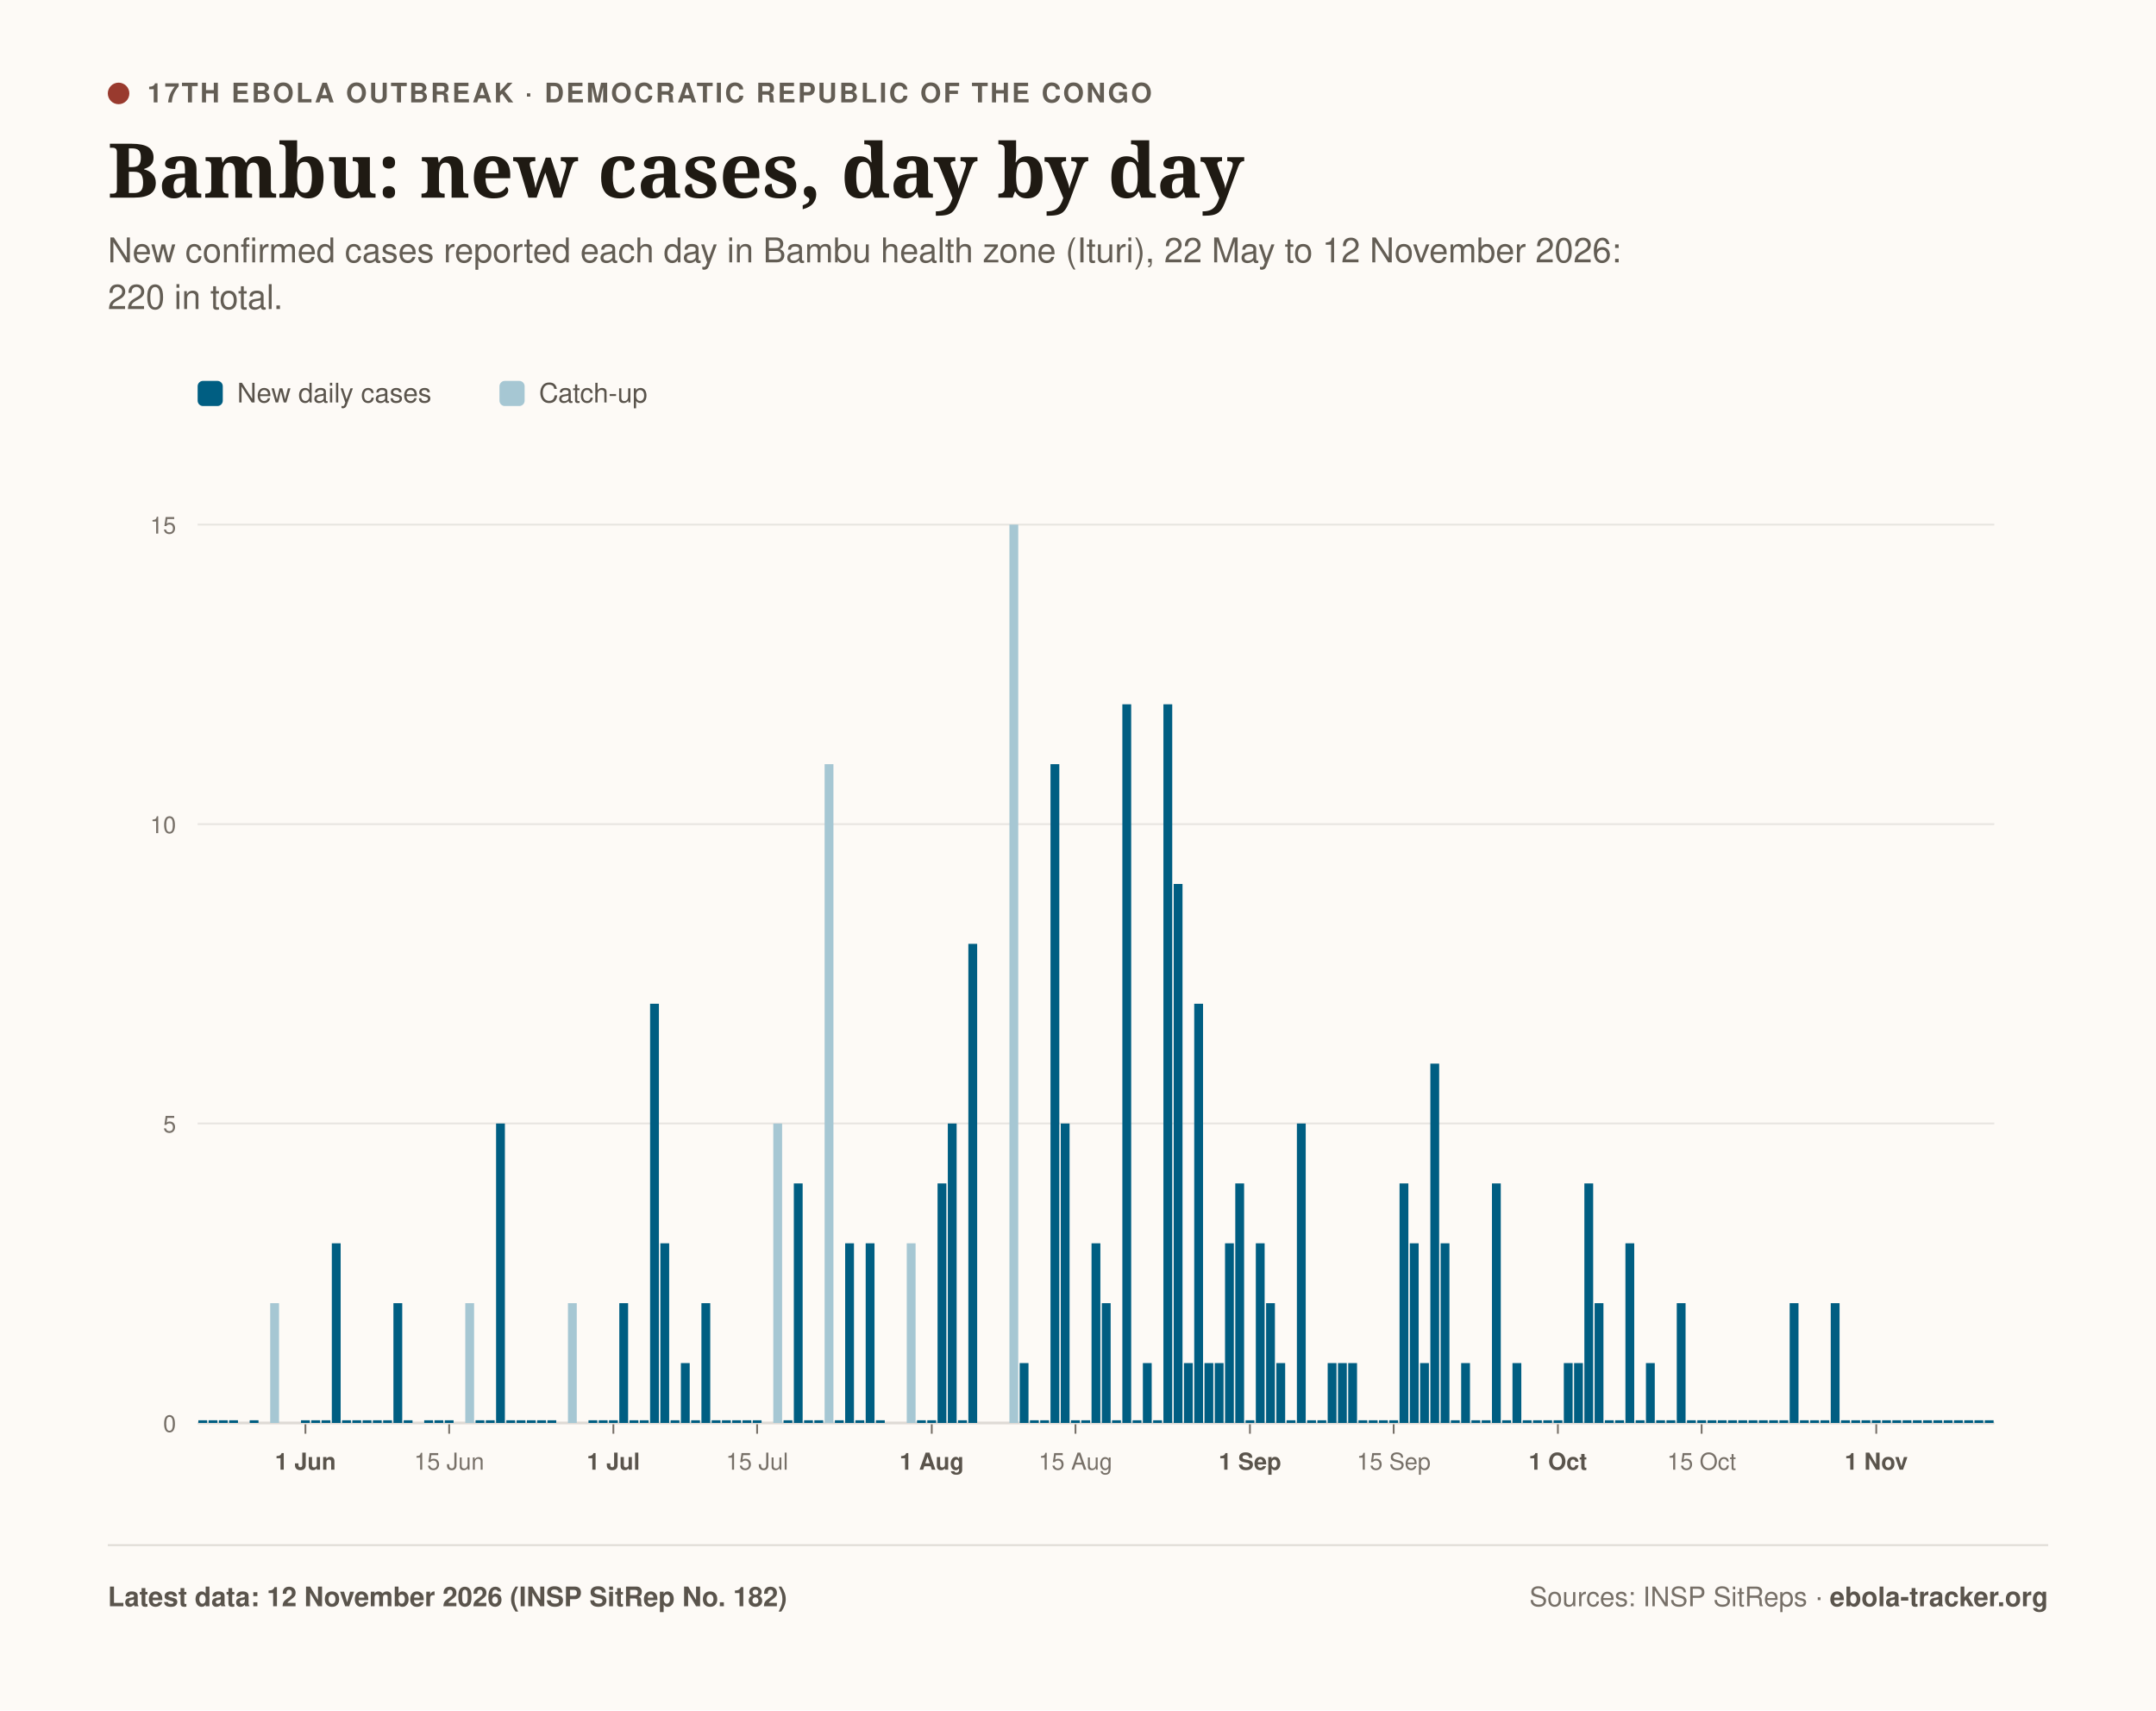
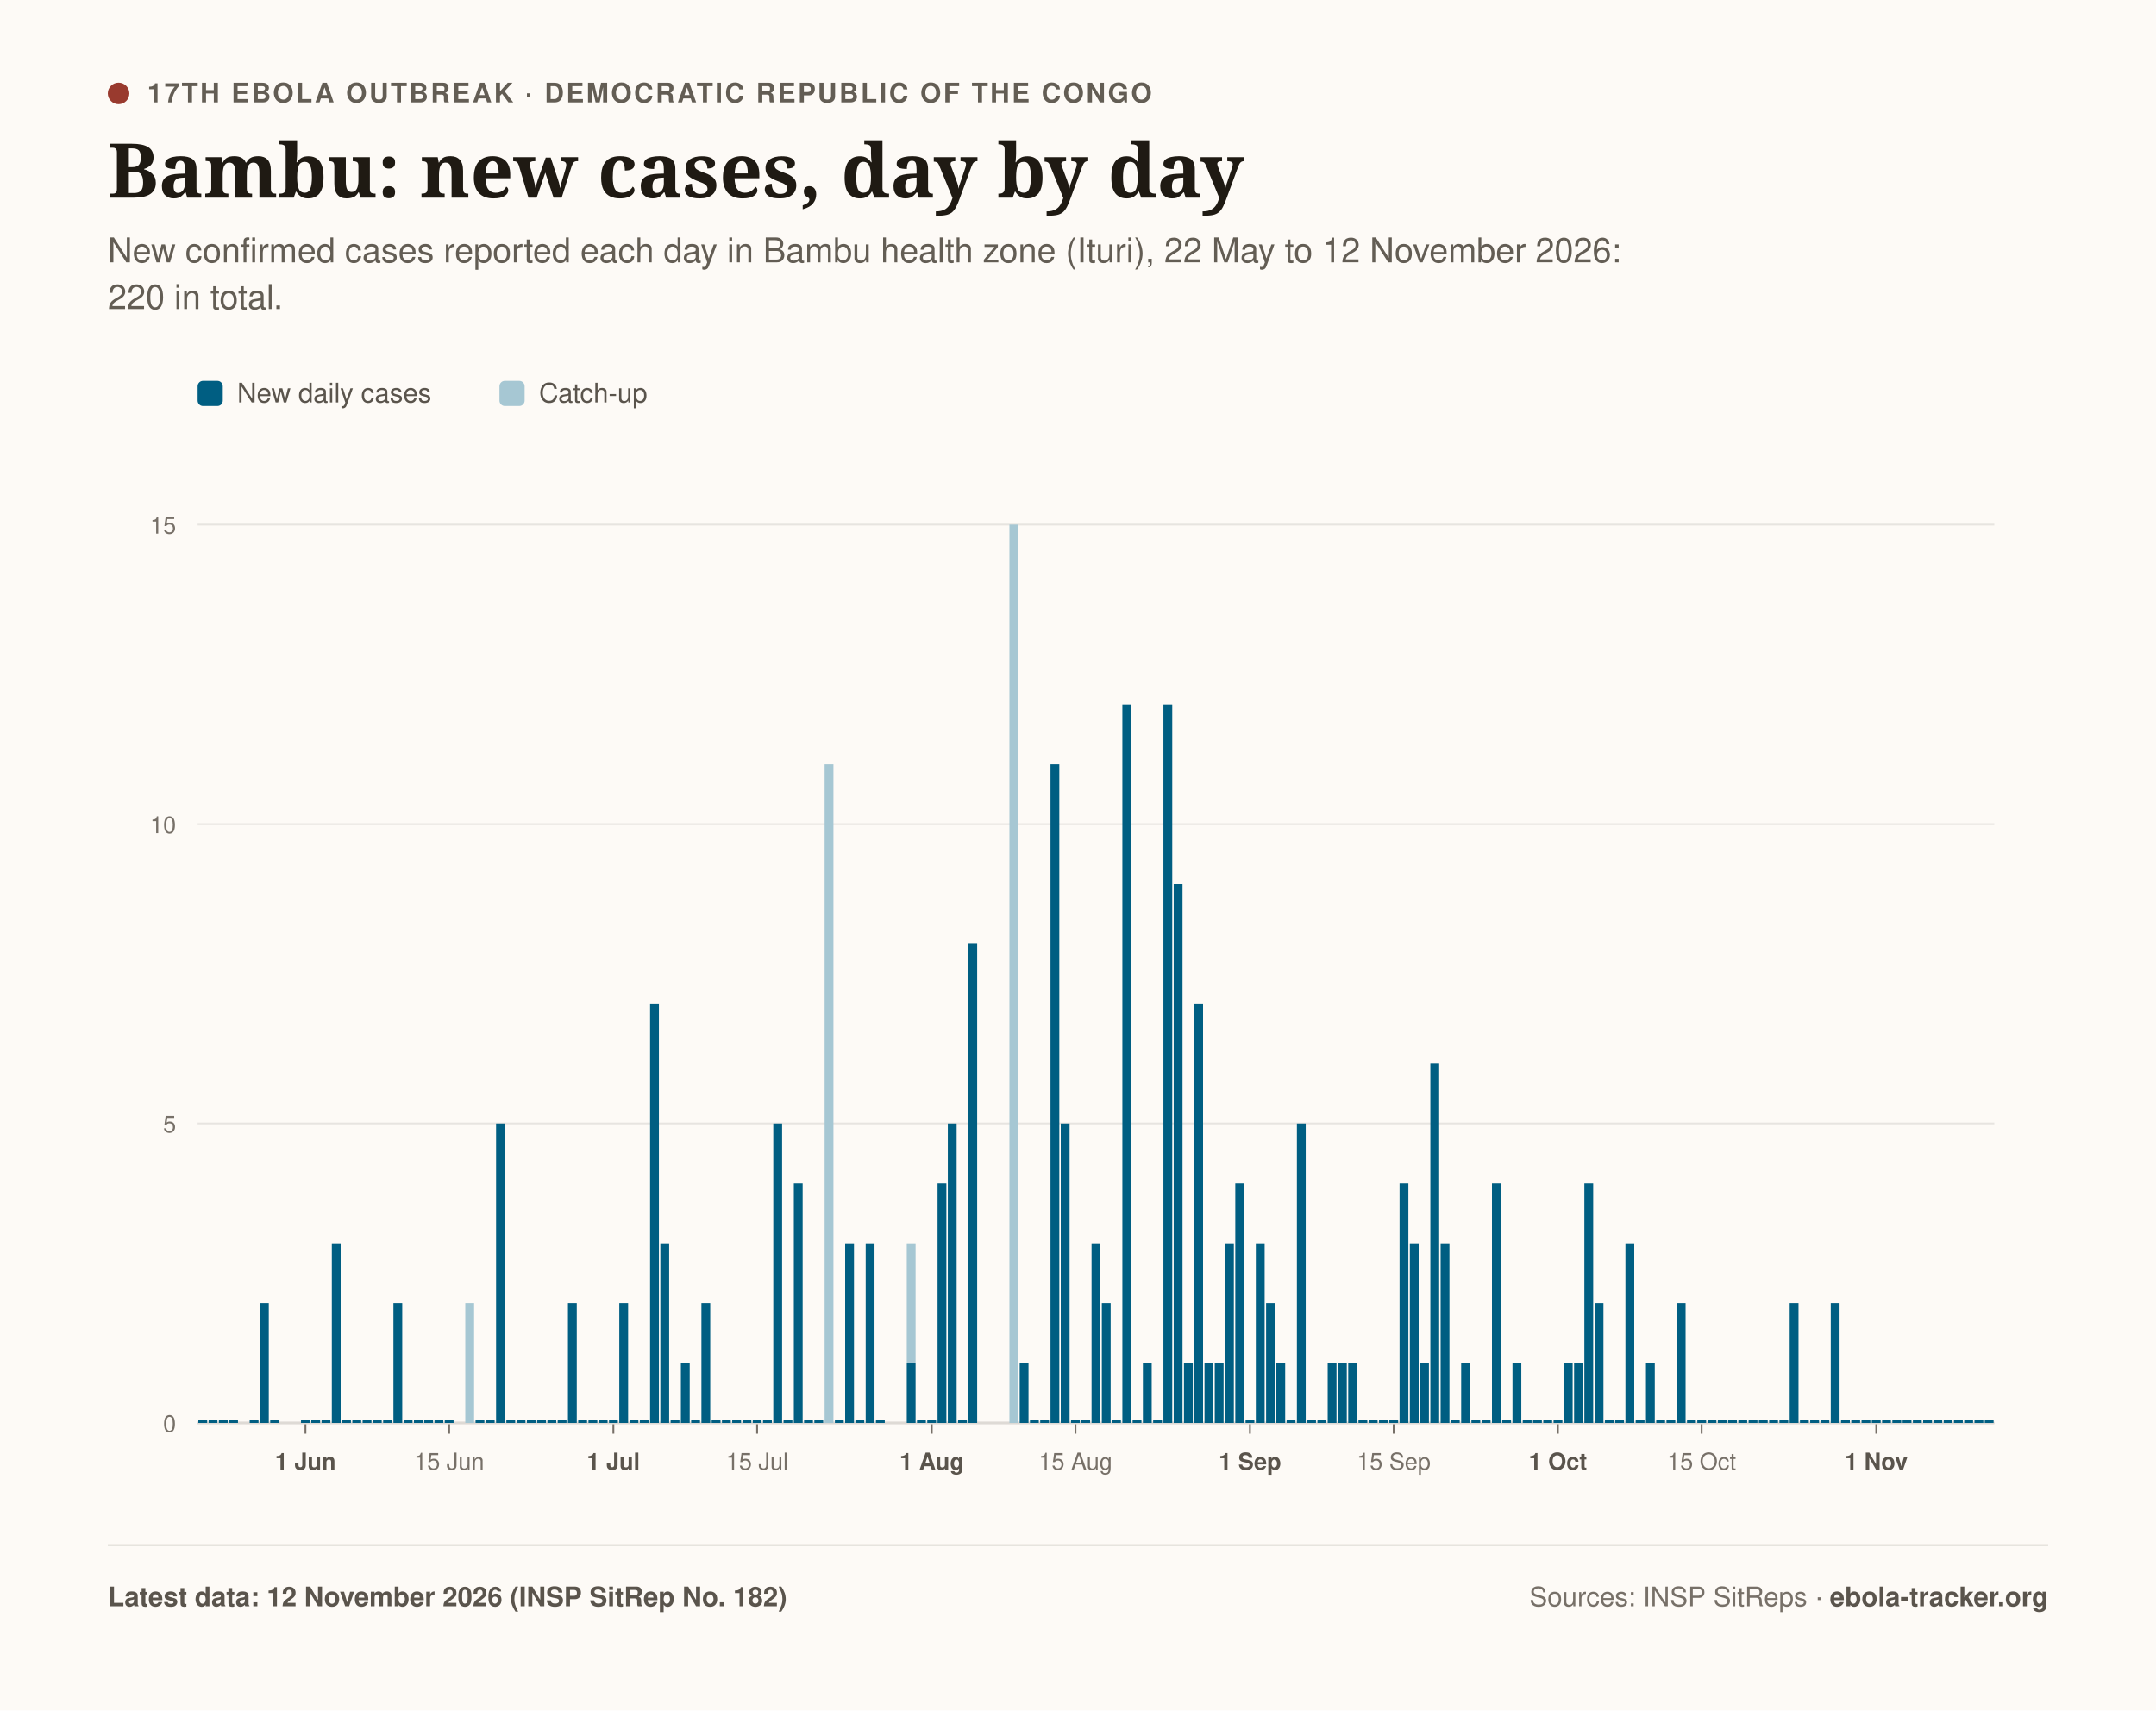
<svg xmlns="http://www.w3.org/2000/svg" viewBox="0 0 1200 952" role="img" aria-label="Bambu: new cases, day by day. New confirmed cases reported each day in Bambu health zone (Ituri), 22 May to 12 November 2026: 220 in total.">
  <rect width="1200" height="952" fill="#FDFAF6" />
  <circle cx="66" cy="52" r="6" fill="#993A2E" />
  <text x="82.0" y="57.0" font-family="'Public Sans',Helvetica,Arial,sans-serif" font-size="15" font-weight="700" fill="#635D54" text-anchor="start" letter-spacing=".08em">17TH EBOLA OUTBREAK · DEMOCRATIC REPUBLIC OF THE CONGO</text>
  <text x="60.0" y="110.0" font-family="'Source Serif 4',Georgia,serif" font-size="42" font-weight="600" fill="#1F1A13" text-anchor="start">Bambu: new cases, day by day</text>
  <text x="60.0" y="146.0" font-family="'Public Sans',Helvetica,Arial,sans-serif" font-size="19" font-weight="400" fill="#635D54" text-anchor="start">New confirmed cases reported each day in Bambu health zone (Ituri), 22 May to 12 November 2026:</text>
  <text x="60.0" y="172.0" font-family="'Public Sans',Helvetica,Arial,sans-serif" font-size="19" font-weight="400" fill="#635D54" text-anchor="start">220 in total.</text>
  <rect x="110" y="212" width="14" height="14" rx="3" fill="#005E82" />
  <text x="132.0" y="224.0" font-family="'Public Sans',Helvetica,Arial,sans-serif" font-size="15" font-weight="400" fill="#5A544C" text-anchor="start">New daily cases</text>
  <rect x="278" y="212" width="14" height="14" rx="3" fill="#a6c7d3" />
  <text x="300.0" y="224.0" font-family="'Public Sans',Helvetica,Arial,sans-serif" font-size="15" font-weight="400" fill="#5A544C" text-anchor="start">Catch-up</text>
  <line x1="110" x2="1110" y1="792.0" y2="792.0" stroke="#E7E4E0" />
  <text x="98.0" y="797.0" font-family="'Public Sans',Helvetica,Arial,sans-serif" font-size="13" font-weight="400" fill="#777068" text-anchor="end">0</text>
  <line x1="110" x2="1110" y1="625.3" y2="625.3" stroke="#E7E4E0" />
  <text x="98.0" y="630.3" font-family="'Public Sans',Helvetica,Arial,sans-serif" font-size="13" font-weight="400" fill="#777068" text-anchor="end">5</text>
  <line x1="110" x2="1110" y1="458.7" y2="458.7" stroke="#E7E4E0" />
  <text x="98.0" y="463.7" font-family="'Public Sans',Helvetica,Arial,sans-serif" font-size="13" font-weight="400" fill="#777068" text-anchor="end">10</text>
  <line x1="110" x2="1110" y1="292.0" y2="292.0" stroke="#E7E4E0" />
  <text x="98.0" y="297.0" font-family="'Public Sans',Helvetica,Arial,sans-serif" font-size="13" font-weight="400" fill="#777068" text-anchor="end">15</text>
  <line x1="170.0" x2="170.0" y1="792" y2="798" stroke="#777068" />
  <text x="170.0" y="818.0" font-family="'Public Sans',Helvetica,Arial,sans-serif" font-size="13" font-weight="600" fill="#5A544C" text-anchor="middle">1 Jun</text>
  <line x1="250.0" x2="250.0" y1="792" y2="798" stroke="#777068" />
  <text x="250.0" y="818.0" font-family="'Public Sans',Helvetica,Arial,sans-serif" font-size="13" font-weight="400" fill="#777068" text-anchor="middle">15 Jun</text>
  <line x1="341.4" x2="341.4" y1="792" y2="798" stroke="#777068" />
  <text x="341.4" y="818.0" font-family="'Public Sans',Helvetica,Arial,sans-serif" font-size="13" font-weight="600" fill="#5A544C" text-anchor="middle">1 Jul</text>
  <line x1="421.4" x2="421.4" y1="792" y2="798" stroke="#777068" />
  <text x="421.4" y="818.0" font-family="'Public Sans',Helvetica,Arial,sans-serif" font-size="13" font-weight="400" fill="#777068" text-anchor="middle">15 Jul</text>
  <line x1="518.6" x2="518.6" y1="792" y2="798" stroke="#777068" />
  <text x="518.6" y="818.0" font-family="'Public Sans',Helvetica,Arial,sans-serif" font-size="13" font-weight="600" fill="#5A544C" text-anchor="middle">1 Aug</text>
  <line x1="598.6" x2="598.6" y1="792" y2="798" stroke="#777068" />
  <text x="598.6" y="818.0" font-family="'Public Sans',Helvetica,Arial,sans-serif" font-size="13" font-weight="400" fill="#777068" text-anchor="middle">15 Aug</text>
  <line x1="695.7" x2="695.7" y1="792" y2="798" stroke="#777068" />
  <text x="695.7" y="818.0" font-family="'Public Sans',Helvetica,Arial,sans-serif" font-size="13" font-weight="600" fill="#5A544C" text-anchor="middle">1 Sep</text>
  <line x1="775.7" x2="775.7" y1="792" y2="798" stroke="#777068" />
  <text x="775.7" y="818.0" font-family="'Public Sans',Helvetica,Arial,sans-serif" font-size="13" font-weight="400" fill="#777068" text-anchor="middle">15 Sep</text>
  <line x1="867.1" x2="867.1" y1="792" y2="798" stroke="#777068" />
  <text x="867.1" y="818.0" font-family="'Public Sans',Helvetica,Arial,sans-serif" font-size="13" font-weight="600" fill="#5A544C" text-anchor="middle">1 Oct</text>
  <line x1="947.1" x2="947.1" y1="792" y2="798" stroke="#777068" />
  <text x="947.1" y="818.0" font-family="'Public Sans',Helvetica,Arial,sans-serif" font-size="13" font-weight="400" fill="#777068" text-anchor="middle">15 Oct</text>
  <line x1="1044.3" x2="1044.3" y1="792" y2="798" stroke="#777068" />
  <text x="1044.3" y="818.0" font-family="'Public Sans',Helvetica,Arial,sans-serif" font-size="13" font-weight="600" fill="#5A544C" text-anchor="middle">1 Nov</text>
  <line x1="110" x2="1110" y1="792" y2="792" stroke="#DEDAD5" stroke-width="1.5" />
  <rect x="110.40" y="790.50" width="4.91" height="1.50" fill="#005E82" />
  <rect x="116.11" y="790.50" width="4.91" height="1.50" fill="#005E82" />
  <rect x="121.83" y="790.50" width="4.91" height="1.50" fill="#005E82" />
  <rect x="127.54" y="790.50" width="4.91" height="1.50" fill="#005E82" />
  <rect x="138.97" y="790.50" width="4.91" height="1.50" fill="#005E82" />
-   <rect x="150.40" y="725.33" width="4.91" height="66.67" fill="#a6c7d3" />
+   <rect x="144.69" y="725.33" width="4.91" height="66.67" fill="#005E82" />
+   <rect x="150.40" y="790.50" width="4.91" height="1.50" fill="#005E82" />
  <rect x="167.54" y="790.50" width="4.91" height="1.50" fill="#005E82" />
  <rect x="173.26" y="790.50" width="4.91" height="1.50" fill="#005E82" />
  <rect x="178.97" y="790.50" width="4.91" height="1.50" fill="#005E82" />
  <rect x="184.69" y="692.00" width="4.91" height="100.00" fill="#005E82" />
  <rect x="190.40" y="790.50" width="4.91" height="1.50" fill="#005E82" />
  <rect x="196.11" y="790.50" width="4.91" height="1.50" fill="#005E82" />
  <rect x="201.83" y="790.50" width="4.91" height="1.50" fill="#005E82" />
  <rect x="207.54" y="790.50" width="4.91" height="1.50" fill="#005E82" />
  <rect x="213.26" y="790.50" width="4.91" height="1.50" fill="#005E82" />
  <rect x="218.97" y="725.33" width="4.91" height="66.67" fill="#005E82" />
  <rect x="224.69" y="790.50" width="4.91" height="1.50" fill="#005E82" />
+   <rect x="230.40" y="790.50" width="4.91" height="1.50" fill="#005E82" />
  <rect x="236.11" y="790.50" width="4.91" height="1.50" fill="#005E82" />
  <rect x="241.83" y="790.50" width="4.91" height="1.50" fill="#005E82" />
  <rect x="247.54" y="790.50" width="4.91" height="1.50" fill="#005E82" />
  <rect x="258.97" y="725.33" width="4.91" height="66.67" fill="#a6c7d3" />
  <rect x="264.69" y="790.50" width="4.91" height="1.50" fill="#005E82" />
  <rect x="270.40" y="790.50" width="4.91" height="1.50" fill="#005E82" />
  <rect x="276.11" y="625.33" width="4.91" height="166.67" fill="#005E82" />
  <rect x="281.83" y="790.50" width="4.91" height="1.50" fill="#005E82" />
  <rect x="287.54" y="790.50" width="4.91" height="1.50" fill="#005E82" />
  <rect x="293.26" y="790.50" width="4.91" height="1.50" fill="#005E82" />
  <rect x="298.97" y="790.50" width="4.91" height="1.50" fill="#005E82" />
  <rect x="304.69" y="790.50" width="4.91" height="1.50" fill="#005E82" />
-   <rect x="316.11" y="725.33" width="4.91" height="66.67" fill="#a6c7d3" />
+   <rect x="310.40" y="790.50" width="4.91" height="1.50" fill="#005E82" />
+   <rect x="316.11" y="725.33" width="4.91" height="66.67" fill="#005E82" />
+   <rect x="321.83" y="790.50" width="4.91" height="1.50" fill="#005E82" />
  <rect x="327.54" y="790.50" width="4.91" height="1.50" fill="#005E82" />
  <rect x="333.26" y="790.50" width="4.91" height="1.50" fill="#005E82" />
  <rect x="338.97" y="790.50" width="4.91" height="1.50" fill="#005E82" />
  <rect x="344.69" y="725.33" width="4.91" height="66.67" fill="#005E82" />
  <rect x="350.40" y="790.50" width="4.91" height="1.50" fill="#005E82" />
  <rect x="356.11" y="790.50" width="4.91" height="1.50" fill="#005E82" />
  <rect x="361.83" y="558.67" width="4.91" height="233.33" fill="#005E82" />
  <rect x="367.54" y="692.00" width="4.91" height="100.00" fill="#005E82" />
  <rect x="373.26" y="790.50" width="4.91" height="1.50" fill="#005E82" />
  <rect x="378.97" y="758.67" width="4.91" height="33.33" fill="#005E82" />
  <rect x="384.69" y="790.50" width="4.91" height="1.50" fill="#005E82" />
  <rect x="390.40" y="725.33" width="4.91" height="66.67" fill="#005E82" />
  <rect x="396.11" y="790.50" width="4.91" height="1.50" fill="#005E82" />
  <rect x="401.83" y="790.50" width="4.91" height="1.50" fill="#005E82" />
  <rect x="407.54" y="790.50" width="4.91" height="1.50" fill="#005E82" />
  <rect x="413.26" y="790.50" width="4.91" height="1.50" fill="#005E82" />
  <rect x="418.97" y="790.50" width="4.91" height="1.50" fill="#005E82" />
-   <rect x="430.40" y="625.33" width="4.91" height="166.67" fill="#a6c7d3" />
+   <rect x="424.69" y="790.50" width="4.91" height="1.50" fill="#005E82" />
+   <rect x="430.40" y="625.33" width="4.91" height="166.67" fill="#005E82" />
  <rect x="436.11" y="790.50" width="4.91" height="1.50" fill="#005E82" />
  <rect x="441.83" y="658.67" width="4.91" height="133.33" fill="#005E82" />
  <rect x="447.54" y="790.50" width="4.91" height="1.50" fill="#005E82" />
  <rect x="453.26" y="790.50" width="4.91" height="1.50" fill="#005E82" />
  <rect x="458.97" y="425.33" width="4.91" height="366.67" fill="#a6c7d3" />
  <rect x="464.69" y="790.50" width="4.91" height="1.50" fill="#005E82" />
  <rect x="470.40" y="692.00" width="4.91" height="100.00" fill="#005E82" />
  <rect x="476.11" y="790.50" width="4.91" height="1.50" fill="#005E82" />
  <rect x="481.83" y="692.00" width="4.91" height="100.00" fill="#005E82" />
  <rect x="487.54" y="790.50" width="4.91" height="1.50" fill="#005E82" />
-   <rect x="504.69" y="692.00" width="4.91" height="100.00" fill="#a6c7d3" />
+   <rect x="504.69" y="758.67" width="4.91" height="33.33" fill="#005E82" />
+   <rect x="504.69" y="692.00" width="4.91" height="66.67" fill="#a6c7d3" />
  <rect x="510.40" y="790.50" width="4.91" height="1.50" fill="#005E82" />
  <rect x="516.11" y="790.50" width="4.91" height="1.50" fill="#005E82" />
  <rect x="521.83" y="658.67" width="4.91" height="133.33" fill="#005E82" />
  <rect x="527.54" y="625.33" width="4.91" height="166.67" fill="#005E82" />
  <rect x="533.26" y="790.50" width="4.91" height="1.50" fill="#005E82" />
  <rect x="538.97" y="525.33" width="4.91" height="266.67" fill="#005E82" />
  <rect x="561.83" y="292.00" width="4.91" height="500.00" fill="#a6c7d3" />
  <rect x="567.54" y="758.67" width="4.91" height="33.33" fill="#005E82" />
  <rect x="573.26" y="790.50" width="4.91" height="1.50" fill="#005E82" />
  <rect x="578.97" y="790.50" width="4.91" height="1.50" fill="#005E82" />
  <rect x="584.69" y="425.33" width="4.91" height="366.67" fill="#005E82" />
  <rect x="590.40" y="625.33" width="4.91" height="166.67" fill="#005E82" />
  <rect x="596.11" y="790.50" width="4.91" height="1.50" fill="#005E82" />
  <rect x="601.83" y="790.50" width="4.91" height="1.50" fill="#005E82" />
  <rect x="607.54" y="692.00" width="4.91" height="100.00" fill="#005E82" />
  <rect x="613.26" y="725.33" width="4.91" height="66.67" fill="#005E82" />
  <rect x="618.97" y="790.50" width="4.91" height="1.50" fill="#005E82" />
  <rect x="624.69" y="392.00" width="4.91" height="400.00" fill="#005E82" />
  <rect x="630.40" y="790.50" width="4.91" height="1.50" fill="#005E82" />
  <rect x="636.11" y="758.67" width="4.91" height="33.33" fill="#005E82" />
  <rect x="641.83" y="790.50" width="4.91" height="1.50" fill="#005E82" />
  <rect x="647.54" y="392.00" width="4.91" height="400.00" fill="#005E82" />
  <rect x="653.26" y="492.00" width="4.91" height="300.00" fill="#005E82" />
  <rect x="658.97" y="758.67" width="4.91" height="33.33" fill="#005E82" />
  <rect x="664.69" y="558.67" width="4.91" height="233.33" fill="#005E82" />
  <rect x="670.40" y="758.67" width="4.91" height="33.33" fill="#005E82" />
  <rect x="676.11" y="758.67" width="4.91" height="33.33" fill="#005E82" />
  <rect x="681.83" y="692.00" width="4.91" height="100.00" fill="#005E82" />
  <rect x="687.54" y="658.67" width="4.91" height="133.33" fill="#005E82" />
  <rect x="693.26" y="790.50" width="4.91" height="1.50" fill="#005E82" />
  <rect x="698.97" y="692.00" width="4.91" height="100.00" fill="#005E82" />
  <rect x="704.69" y="725.33" width="4.91" height="66.67" fill="#005E82" />
  <rect x="710.40" y="758.67" width="4.91" height="33.33" fill="#005E82" />
  <rect x="716.11" y="790.50" width="4.91" height="1.50" fill="#005E82" />
  <rect x="721.83" y="625.33" width="4.91" height="166.67" fill="#005E82" />
  <rect x="727.54" y="790.50" width="4.91" height="1.50" fill="#005E82" />
  <rect x="733.26" y="790.50" width="4.91" height="1.50" fill="#005E82" />
  <rect x="738.97" y="758.67" width="4.91" height="33.33" fill="#005E82" />
  <rect x="744.69" y="758.67" width="4.91" height="33.33" fill="#005E82" />
  <rect x="750.40" y="758.67" width="4.91" height="33.33" fill="#005E82" />
  <rect x="756.11" y="790.50" width="4.91" height="1.50" fill="#005E82" />
  <rect x="761.83" y="790.50" width="4.91" height="1.50" fill="#005E82" />
  <rect x="767.54" y="790.50" width="4.91" height="1.50" fill="#005E82" />
  <rect x="773.26" y="790.50" width="4.91" height="1.50" fill="#005E82" />
  <rect x="778.97" y="658.67" width="4.91" height="133.33" fill="#005E82" />
  <rect x="784.69" y="692.00" width="4.91" height="100.00" fill="#005E82" />
  <rect x="790.40" y="758.67" width="4.91" height="33.33" fill="#005E82" />
  <rect x="796.11" y="592.00" width="4.91" height="200.00" fill="#005E82" />
  <rect x="801.83" y="692.00" width="4.91" height="100.00" fill="#005E82" />
  <rect x="807.54" y="790.50" width="4.91" height="1.50" fill="#005E82" />
  <rect x="813.26" y="758.67" width="4.91" height="33.33" fill="#005E82" />
  <rect x="818.97" y="790.50" width="4.91" height="1.50" fill="#005E82" />
  <rect x="824.69" y="790.50" width="4.91" height="1.50" fill="#005E82" />
  <rect x="830.40" y="658.67" width="4.91" height="133.33" fill="#005E82" />
  <rect x="836.11" y="790.50" width="4.91" height="1.50" fill="#005E82" />
  <rect x="841.83" y="758.67" width="4.91" height="33.33" fill="#005E82" />
  <rect x="847.54" y="790.50" width="4.91" height="1.50" fill="#005E82" />
  <rect x="853.26" y="790.50" width="4.91" height="1.50" fill="#005E82" />
  <rect x="858.97" y="790.50" width="4.91" height="1.50" fill="#005E82" />
  <rect x="864.69" y="790.50" width="4.91" height="1.50" fill="#005E82" />
  <rect x="870.40" y="758.67" width="4.91" height="33.33" fill="#005E82" />
  <rect x="876.11" y="758.67" width="4.91" height="33.33" fill="#005E82" />
  <rect x="881.83" y="658.67" width="4.91" height="133.33" fill="#005E82" />
  <rect x="887.54" y="725.33" width="4.91" height="66.67" fill="#005E82" />
  <rect x="893.26" y="790.50" width="4.91" height="1.50" fill="#005E82" />
  <rect x="898.97" y="790.50" width="4.91" height="1.50" fill="#005E82" />
  <rect x="904.69" y="692.00" width="4.91" height="100.00" fill="#005E82" />
  <rect x="910.40" y="790.50" width="4.91" height="1.50" fill="#005E82" />
  <rect x="916.11" y="758.67" width="4.91" height="33.33" fill="#005E82" />
  <rect x="921.83" y="790.50" width="4.91" height="1.50" fill="#005E82" />
  <rect x="927.54" y="790.50" width="4.91" height="1.50" fill="#005E82" />
  <rect x="933.26" y="725.33" width="4.91" height="66.67" fill="#005E82" />
  <rect x="938.97" y="790.50" width="4.91" height="1.50" fill="#005E82" />
  <rect x="944.69" y="790.50" width="4.91" height="1.50" fill="#005E82" />
  <rect x="950.40" y="790.50" width="4.91" height="1.50" fill="#005E82" />
  <rect x="956.11" y="790.50" width="4.91" height="1.50" fill="#005E82" />
  <rect x="961.83" y="790.50" width="4.91" height="1.50" fill="#005E82" />
  <rect x="967.54" y="790.50" width="4.91" height="1.50" fill="#005E82" />
  <rect x="973.26" y="790.50" width="4.91" height="1.50" fill="#005E82" />
  <rect x="978.97" y="790.50" width="4.91" height="1.50" fill="#005E82" />
  <rect x="984.69" y="790.50" width="4.91" height="1.50" fill="#005E82" />
  <rect x="990.40" y="790.50" width="4.91" height="1.50" fill="#005E82" />
  <rect x="996.11" y="725.33" width="4.91" height="66.67" fill="#005E82" />
  <rect x="1001.83" y="790.50" width="4.91" height="1.50" fill="#005E82" />
  <rect x="1007.54" y="790.50" width="4.91" height="1.50" fill="#005E82" />
  <rect x="1013.26" y="790.50" width="4.91" height="1.50" fill="#005E82" />
  <rect x="1018.97" y="725.33" width="4.91" height="66.67" fill="#005E82" />
  <rect x="1024.69" y="790.50" width="4.91" height="1.50" fill="#005E82" />
  <rect x="1030.40" y="790.50" width="4.91" height="1.50" fill="#005E82" />
  <rect x="1036.11" y="790.50" width="4.91" height="1.50" fill="#005E82" />
  <rect x="1041.83" y="790.50" width="4.91" height="1.50" fill="#005E82" />
  <rect x="1047.54" y="790.50" width="4.91" height="1.50" fill="#005E82" />
  <rect x="1053.26" y="790.50" width="4.91" height="1.50" fill="#005E82" />
  <rect x="1058.97" y="790.50" width="4.91" height="1.50" fill="#005E82" />
  <rect x="1064.69" y="790.50" width="4.91" height="1.50" fill="#005E82" />
  <rect x="1070.40" y="790.50" width="4.91" height="1.50" fill="#005E82" />
  <rect x="1076.11" y="790.50" width="4.91" height="1.50" fill="#005E82" />
  <rect x="1081.83" y="790.50" width="4.91" height="1.50" fill="#005E82" />
  <rect x="1087.54" y="790.50" width="4.91" height="1.50" fill="#005E82" />
  <rect x="1093.26" y="790.50" width="4.91" height="1.50" fill="#005E82" />
  <rect x="1098.97" y="790.50" width="4.91" height="1.50" fill="#005E82" />
  <rect x="1104.69" y="790.50" width="4.91" height="1.50" fill="#005E82" />
  <line x1="60" x2="1140" y1="860" y2="860" stroke="#DEDAD5" />
  <text x="60.0" y="894.0" font-family="'Public Sans',Helvetica,Arial,sans-serif" font-size="15" font-weight="600" fill="#5A544C" text-anchor="start">Latest data: 12 November 2026 (INSP SitRep No. 182)</text>
  <text x="1140" y="894" text-anchor="end" font-family="'Public Sans',Helvetica,Arial,sans-serif" font-size="15" fill="#777068">Sources: INSP SitReps · <tspan font-weight="700" fill="#5A544C">ebola-tracker.org</tspan>
  </text>
</svg>
